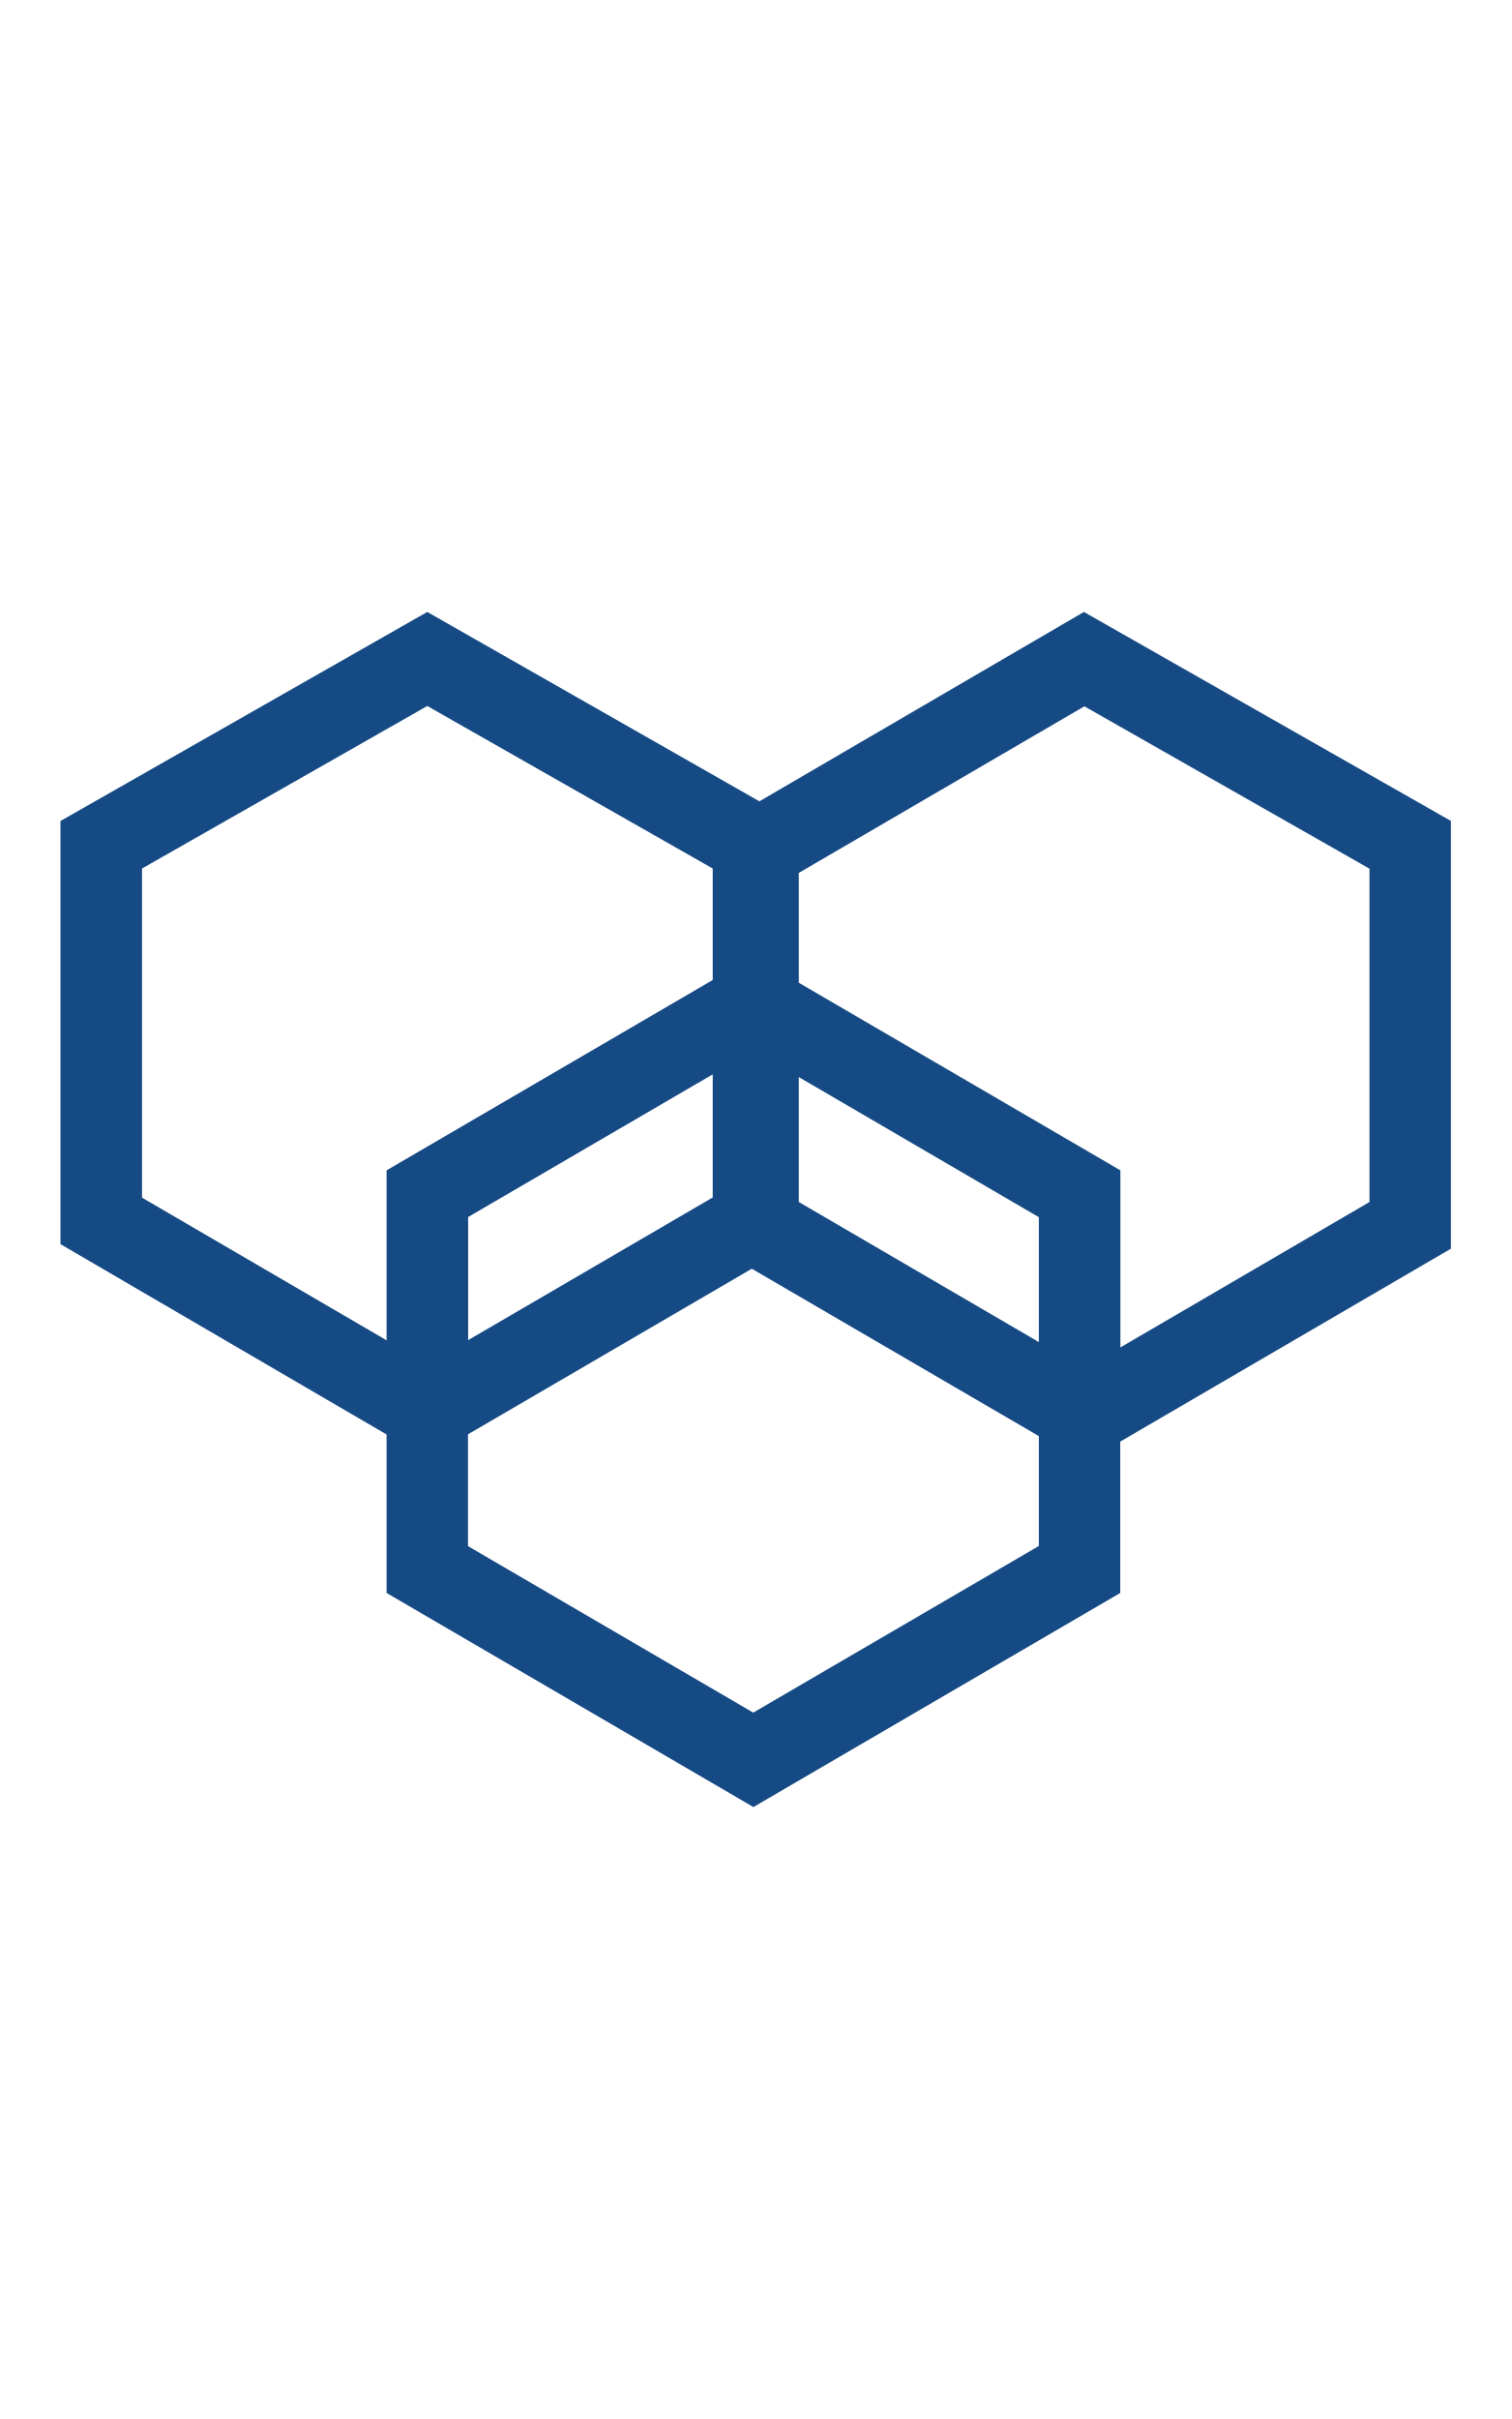
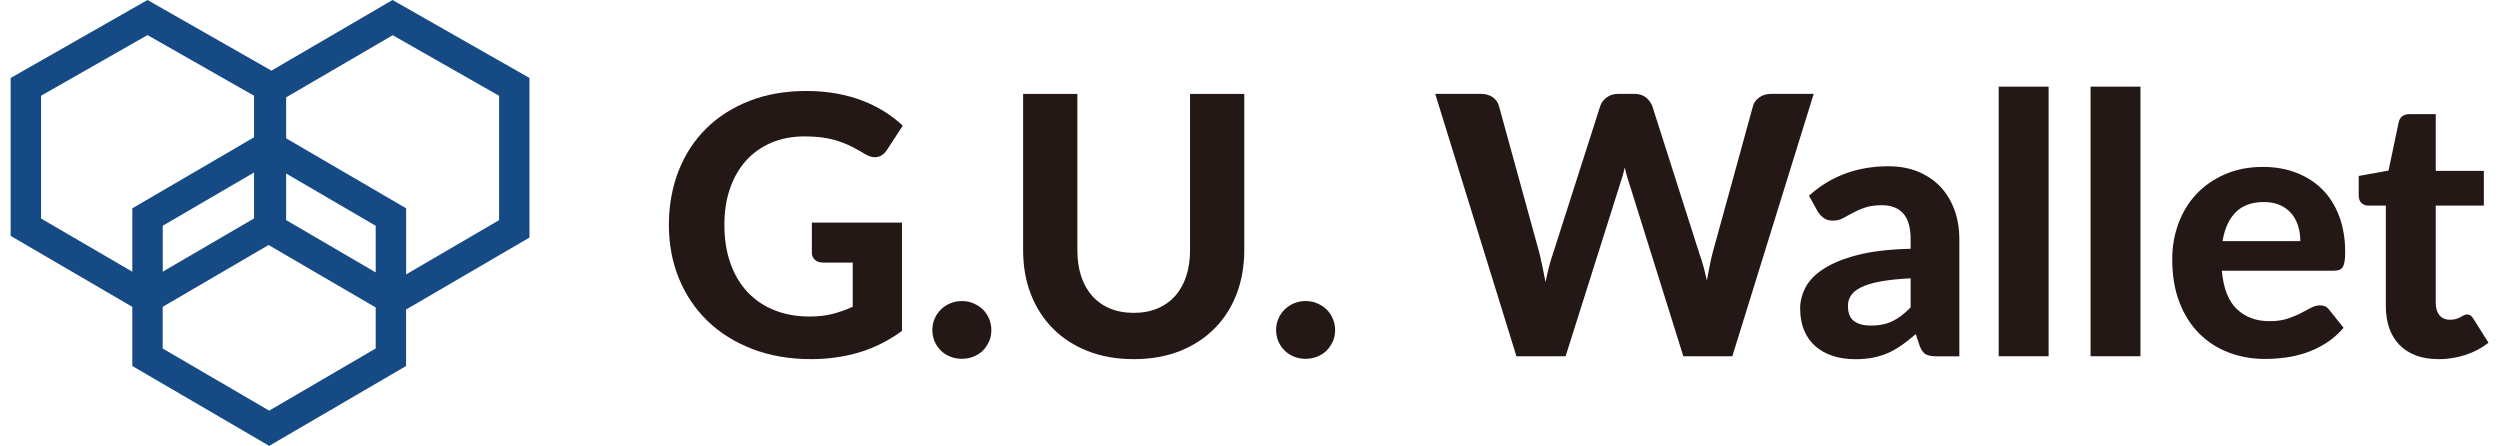
- <svg xmlns="http://www.w3.org/2000/svg" width="50" height="80" viewBox="0 0 50 80" fill="none">
-   <path d="M48 27.152L35.855 20.238L25.12 26.501L14.134 20.238L2 27.152V41.146L12.788 47.441V52.682L24.922 59.762L37.057 52.682V47.676L47.995 41.296V27.152H48ZM34.364 44.384L26.424 39.752V35.621L34.364 40.254V44.384ZM4.698 39.602V28.723L14.134 23.348L23.576 28.723V32.41L12.788 38.705V44.326L4.698 39.608V39.602ZM23.576 35.531V39.602L15.486 44.32V40.249L23.576 35.531ZM24.922 56.642L15.481 51.133V47.435L24.869 41.959L34.364 47.494V51.128L24.922 56.636V56.642ZM45.302 39.752L37.062 44.561V38.705L26.424 32.501V28.868L35.871 23.359L45.302 28.729V39.757V39.752Z" fill="#164A84" />
+ <svg xmlns="http://www.w3.org/2000/svg" width="157" height="28" viewBox="0 0 157 28" fill="none">
+   <path d="M33.255 4.898L24.651 0L17.046 4.436L9.263 0L0.667 4.898V14.812L8.309 19.271V22.985L16.906 28L25.502 22.985V19.438L33.251 14.918V4.898H33.255ZM23.594 17.106L17.97 13.824V10.898L23.594 14.18V17.106ZM2.578 13.718V6.011L9.263 2.203L15.952 6.011V8.623L8.309 13.082V17.064L2.578 13.722V13.718ZM15.952 10.834V13.718L10.221 17.06V14.176L15.952 10.834ZM16.906 25.789L10.217 21.887V19.267L16.868 15.387L23.594 19.309V21.883L16.906 25.786V25.789ZM31.343 13.824L25.506 17.231V13.082L17.97 8.687V6.113L24.662 2.211L31.343 6.015V13.828V13.824Z" fill="#164A84" />
+   <path d="M50.988 13.98H56.644V20.782C55.803 21.395 54.906 21.846 53.956 22.13C53.006 22.414 51.999 22.554 50.943 22.554C49.588 22.554 48.361 22.342 47.264 21.922C46.166 21.502 45.227 20.919 44.447 20.169C43.668 19.419 43.066 18.53 42.642 17.5C42.218 16.471 42.006 15.347 42.006 14.128C42.006 12.909 42.21 11.762 42.615 10.732C43.02 9.703 43.596 8.817 44.345 8.075C45.095 7.333 46.003 6.754 47.067 6.337C48.13 5.921 49.323 5.713 50.64 5.713C51.322 5.713 51.958 5.77 52.548 5.876C53.139 5.985 53.684 6.137 54.183 6.33C54.683 6.523 55.141 6.754 55.557 7.015C55.974 7.28 56.352 7.571 56.693 7.889L55.705 9.411C55.553 9.653 55.357 9.801 55.114 9.854C54.872 9.907 54.607 9.846 54.319 9.672C54.047 9.506 53.782 9.358 53.521 9.222C53.26 9.089 52.983 8.976 52.684 8.874C52.389 8.775 52.067 8.7 51.719 8.647C51.371 8.594 50.969 8.567 50.515 8.567C49.751 8.567 49.058 8.7 48.437 8.964C47.816 9.229 47.286 9.604 46.851 10.089C46.416 10.573 46.079 11.156 45.844 11.838C45.609 12.519 45.492 13.28 45.492 14.12C45.492 15.029 45.621 15.839 45.878 16.554C46.136 17.27 46.499 17.875 46.968 18.367C47.438 18.859 47.998 19.234 48.657 19.491C49.312 19.749 50.038 19.878 50.841 19.878C51.386 19.878 51.87 19.821 52.298 19.711C52.726 19.601 53.142 19.45 53.551 19.261V16.49H51.689C51.469 16.49 51.295 16.433 51.17 16.312C51.045 16.194 50.985 16.043 50.985 15.861V13.965L50.988 13.98Z" fill="#231815" />
+   <path d="M58.551 20.727C58.551 20.477 58.597 20.242 58.695 20.015C58.79 19.792 58.919 19.599 59.089 19.436C59.256 19.273 59.449 19.145 59.672 19.05C59.895 18.956 60.138 18.906 60.406 18.906C60.675 18.906 60.906 18.952 61.133 19.05C61.36 19.148 61.557 19.273 61.724 19.436C61.89 19.599 62.019 19.792 62.114 20.015C62.208 20.239 62.257 20.477 62.257 20.727C62.257 20.977 62.212 21.223 62.114 21.442C62.015 21.662 61.886 21.851 61.724 22.018C61.557 22.181 61.36 22.305 61.133 22.396C60.906 22.487 60.664 22.533 60.406 22.533C60.149 22.533 59.895 22.487 59.672 22.396C59.449 22.305 59.252 22.181 59.089 22.018C58.922 21.855 58.79 21.662 58.695 21.442C58.601 21.223 58.551 20.984 58.551 20.727Z" fill="#231815" />
+   <path d="M71.202 19.647C71.755 19.647 72.251 19.556 72.69 19.37C73.129 19.185 73.5 18.92 73.803 18.583C74.105 18.242 74.336 17.83 74.495 17.345C74.654 16.861 74.734 16.316 74.734 15.71V5.898H78.141V15.71C78.141 16.709 77.978 17.625 77.66 18.462C77.338 19.299 76.876 20.021 76.278 20.623C75.68 21.229 74.953 21.702 74.098 22.043C73.242 22.384 72.277 22.554 71.202 22.554C70.127 22.554 69.158 22.384 68.299 22.043C67.439 21.702 66.709 21.229 66.115 20.623C65.516 20.018 65.058 19.299 64.733 18.462C64.407 17.625 64.252 16.706 64.252 15.71V5.898H67.659V15.71C67.659 16.316 67.739 16.861 67.897 17.345C68.056 17.83 68.287 18.242 68.59 18.583C68.893 18.924 69.264 19.189 69.703 19.37C70.142 19.556 70.642 19.647 71.202 19.647Z" fill="#231815" />
+   <path d="M80.139 20.727C80.139 20.477 80.185 20.242 80.283 20.015C80.378 19.792 80.506 19.599 80.677 19.436C80.843 19.273 81.036 19.145 81.26 19.05C81.483 18.956 81.725 18.906 81.994 18.906C82.263 18.906 82.494 18.952 82.721 19.05C82.948 19.148 83.145 19.273 83.311 19.436C83.478 19.599 83.606 19.792 83.701 20.015C83.796 20.239 83.845 20.477 83.845 20.727C83.845 20.977 83.8 21.223 83.701 21.442C83.603 21.662 83.474 21.851 83.311 22.018C83.145 22.181 82.948 22.305 82.721 22.396C82.494 22.487 82.251 22.533 81.994 22.533C81.737 22.533 81.483 22.487 81.26 22.396C81.036 22.305 80.839 22.181 80.677 22.018C80.51 21.855 80.378 21.662 80.283 21.442C80.188 21.223 80.139 20.984 80.139 20.727Z" fill="#231815" />
+   <path d="M113.9 5.895L108.79 22.372H105.713L102.34 11.595C102.287 11.444 102.234 11.277 102.181 11.096C102.128 10.914 102.079 10.721 102.033 10.516C101.988 10.721 101.939 10.914 101.886 11.096C101.833 11.277 101.78 11.444 101.727 11.595L98.32 22.372H95.231L90.132 5.895H92.994C93.289 5.895 93.535 5.963 93.736 6.099C93.937 6.235 94.065 6.417 94.13 6.644L96.685 15.933C96.745 16.191 96.806 16.471 96.87 16.766C96.934 17.065 96.995 17.383 97.059 17.716C97.128 17.375 97.2 17.057 97.275 16.762C97.351 16.467 97.434 16.191 97.525 15.933L100.5 6.644C100.561 6.455 100.69 6.281 100.89 6.125C101.091 5.97 101.333 5.895 101.625 5.895H102.624C102.919 5.895 103.158 5.966 103.343 6.103C103.529 6.243 103.665 6.424 103.759 6.644L106.723 15.933C106.814 16.175 106.898 16.437 106.973 16.721C107.049 17.004 107.121 17.303 107.189 17.621C107.25 17.303 107.306 17.004 107.363 16.721C107.42 16.437 107.477 16.175 107.537 15.933L110.092 6.644C110.145 6.447 110.274 6.273 110.478 6.122C110.683 5.97 110.929 5.895 111.217 5.895H113.897H113.9Z" fill="#231815" />
+   <path d="M113.605 12.289C114.294 11.668 115.055 11.206 115.888 10.899C116.721 10.593 117.622 10.441 118.591 10.441C119.287 10.441 119.908 10.555 120.46 10.782C121.009 11.009 121.475 11.327 121.857 11.728C122.24 12.133 122.535 12.618 122.739 13.178C122.944 13.738 123.046 14.352 123.046 15.018V22.377H121.615C121.32 22.377 121.093 22.335 120.941 22.252C120.786 22.168 120.657 21.994 120.559 21.729L120.309 20.98C120.014 21.237 119.726 21.464 119.45 21.661C119.173 21.858 118.89 22.024 118.591 22.157C118.295 22.29 117.977 22.388 117.644 22.456C117.307 22.524 116.929 22.558 116.516 22.558C116.001 22.558 115.532 22.49 115.108 22.354C114.684 22.218 114.321 22.013 114.01 21.748C113.704 21.479 113.465 21.146 113.299 20.745C113.132 20.344 113.049 19.882 113.049 19.36C113.049 18.928 113.159 18.497 113.378 18.065C113.598 17.634 113.976 17.24 114.51 16.892C115.044 16.54 115.755 16.248 116.645 16.017C117.534 15.786 118.647 15.654 119.987 15.623V15.022C119.987 14.287 119.832 13.75 119.522 13.405C119.211 13.061 118.765 12.887 118.182 12.887C117.75 12.887 117.391 12.94 117.103 13.042C116.815 13.144 116.562 13.254 116.346 13.371C116.13 13.489 115.926 13.598 115.74 13.701C115.551 13.803 115.331 13.856 115.082 13.856C114.862 13.856 114.68 13.799 114.529 13.689C114.381 13.579 114.256 13.451 114.162 13.296L113.605 12.296V12.289ZM119.987 17.478C119.223 17.516 118.587 17.584 118.08 17.679C117.572 17.774 117.171 17.895 116.872 18.046C116.573 18.198 116.361 18.368 116.236 18.565C116.111 18.758 116.051 18.966 116.051 19.197C116.051 19.651 116.176 19.973 116.429 20.162C116.683 20.351 117.035 20.446 117.493 20.446C118.015 20.446 118.466 20.355 118.848 20.17C119.23 19.984 119.609 19.697 119.987 19.303V17.486V17.478Z" fill="#231815" />
+   <path d="M128.652 5.441V22.373H125.518V5.441H128.652Z" fill="#231815" />
+   <path d="M134.42 5.441V22.373H131.286V5.441H134.42Z" fill="#231815" />
+   <path d="M139.531 17.001C139.629 18.099 139.94 18.901 140.47 19.408C140.996 19.915 141.681 20.169 142.529 20.169C142.96 20.169 143.331 20.116 143.649 20.014C143.963 19.912 144.24 19.798 144.478 19.673C144.717 19.548 144.933 19.435 145.126 19.332C145.319 19.23 145.512 19.177 145.701 19.177C145.943 19.177 146.132 19.268 146.269 19.45L147.177 20.585C146.844 20.971 146.477 21.293 146.076 21.547C145.674 21.8 145.258 22.001 144.827 22.149C144.395 22.296 143.96 22.399 143.521 22.455C143.081 22.512 142.658 22.542 142.249 22.542C141.431 22.542 140.666 22.406 139.962 22.137C139.255 21.869 138.638 21.471 138.111 20.945C137.585 20.419 137.169 19.768 136.87 18.988C136.567 18.208 136.416 17.304 136.416 16.274C136.416 15.479 136.548 14.729 136.809 14.025C137.07 13.321 137.445 12.708 137.937 12.186C138.429 11.663 139.027 11.251 139.731 10.944C140.436 10.638 141.23 10.482 142.116 10.482C142.866 10.482 143.555 10.6 144.191 10.842C144.823 11.081 145.368 11.425 145.826 11.879C146.284 12.333 146.64 12.894 146.893 13.556C147.147 14.219 147.276 14.976 147.276 15.82C147.276 16.054 147.264 16.247 147.242 16.399C147.219 16.55 147.181 16.671 147.128 16.762C147.075 16.853 147.003 16.914 146.912 16.948C146.821 16.982 146.704 17.001 146.56 17.001H139.542H139.531ZM144.459 15.138C144.459 14.813 144.414 14.502 144.327 14.207C144.24 13.912 144.1 13.651 143.914 13.424C143.725 13.197 143.487 13.019 143.199 12.886C142.911 12.754 142.567 12.689 142.165 12.689C141.416 12.689 140.829 12.901 140.405 13.325C139.981 13.749 139.705 14.355 139.576 15.142H144.459V15.138Z" fill="#231815" />
+   <path d="M153.124 22.553C152.594 22.553 152.125 22.474 151.716 22.322C151.307 22.167 150.962 21.944 150.682 21.656C150.402 21.369 150.19 21.02 150.046 20.611C149.903 20.203 149.831 19.741 149.831 19.226V12.912H148.729C148.563 12.912 148.419 12.859 148.305 12.753C148.188 12.647 148.127 12.488 148.127 12.276V11.05L150.001 10.709L150.637 7.677C150.72 7.336 150.951 7.166 151.33 7.166H152.965V10.732H155.986V12.912H152.965V19.022C152.965 19.347 153.041 19.605 153.196 19.794C153.351 19.983 153.57 20.078 153.858 20.078C154.01 20.078 154.138 20.063 154.244 20.029C154.35 19.994 154.441 19.957 154.517 19.915C154.593 19.873 154.661 19.835 154.729 19.801C154.793 19.767 154.857 19.748 154.926 19.748C155.016 19.748 155.092 19.771 155.153 19.813C155.213 19.854 155.274 19.926 155.334 20.025L156.277 21.524C155.845 21.864 155.357 22.122 154.812 22.296C154.267 22.47 153.703 22.557 153.12 22.557L153.124 22.553Z" fill="#231815" />
</svg>
